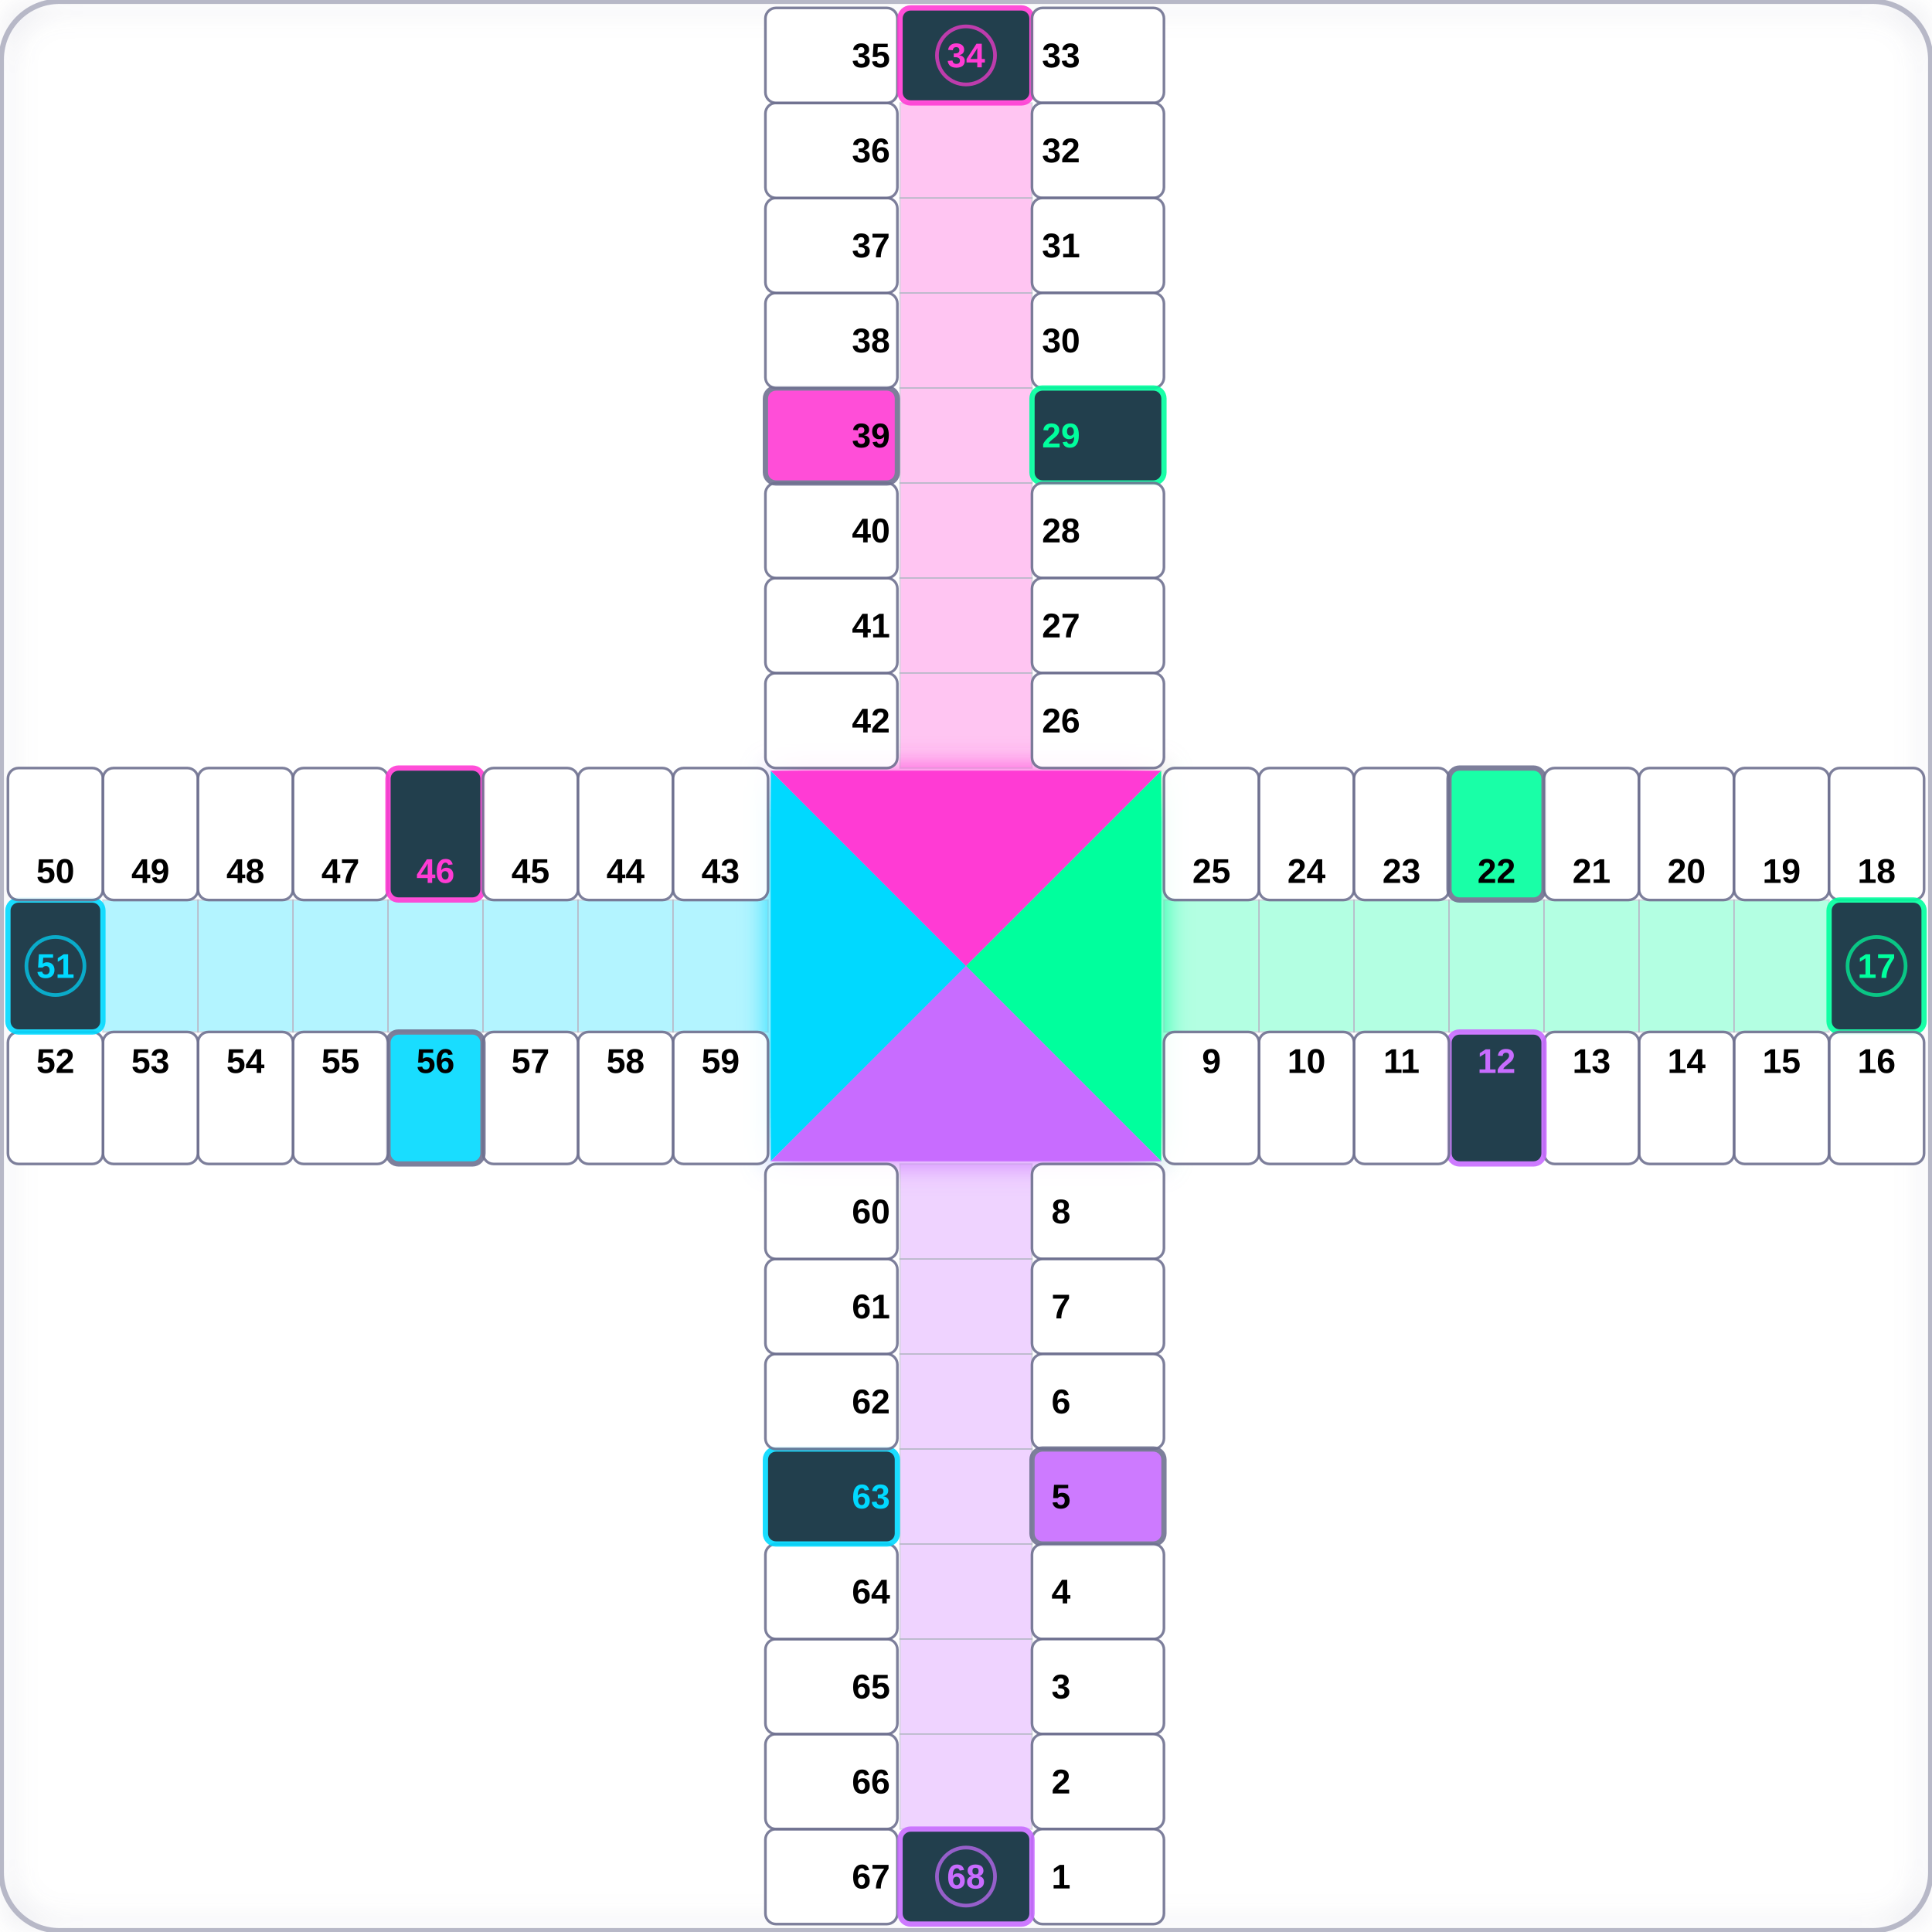
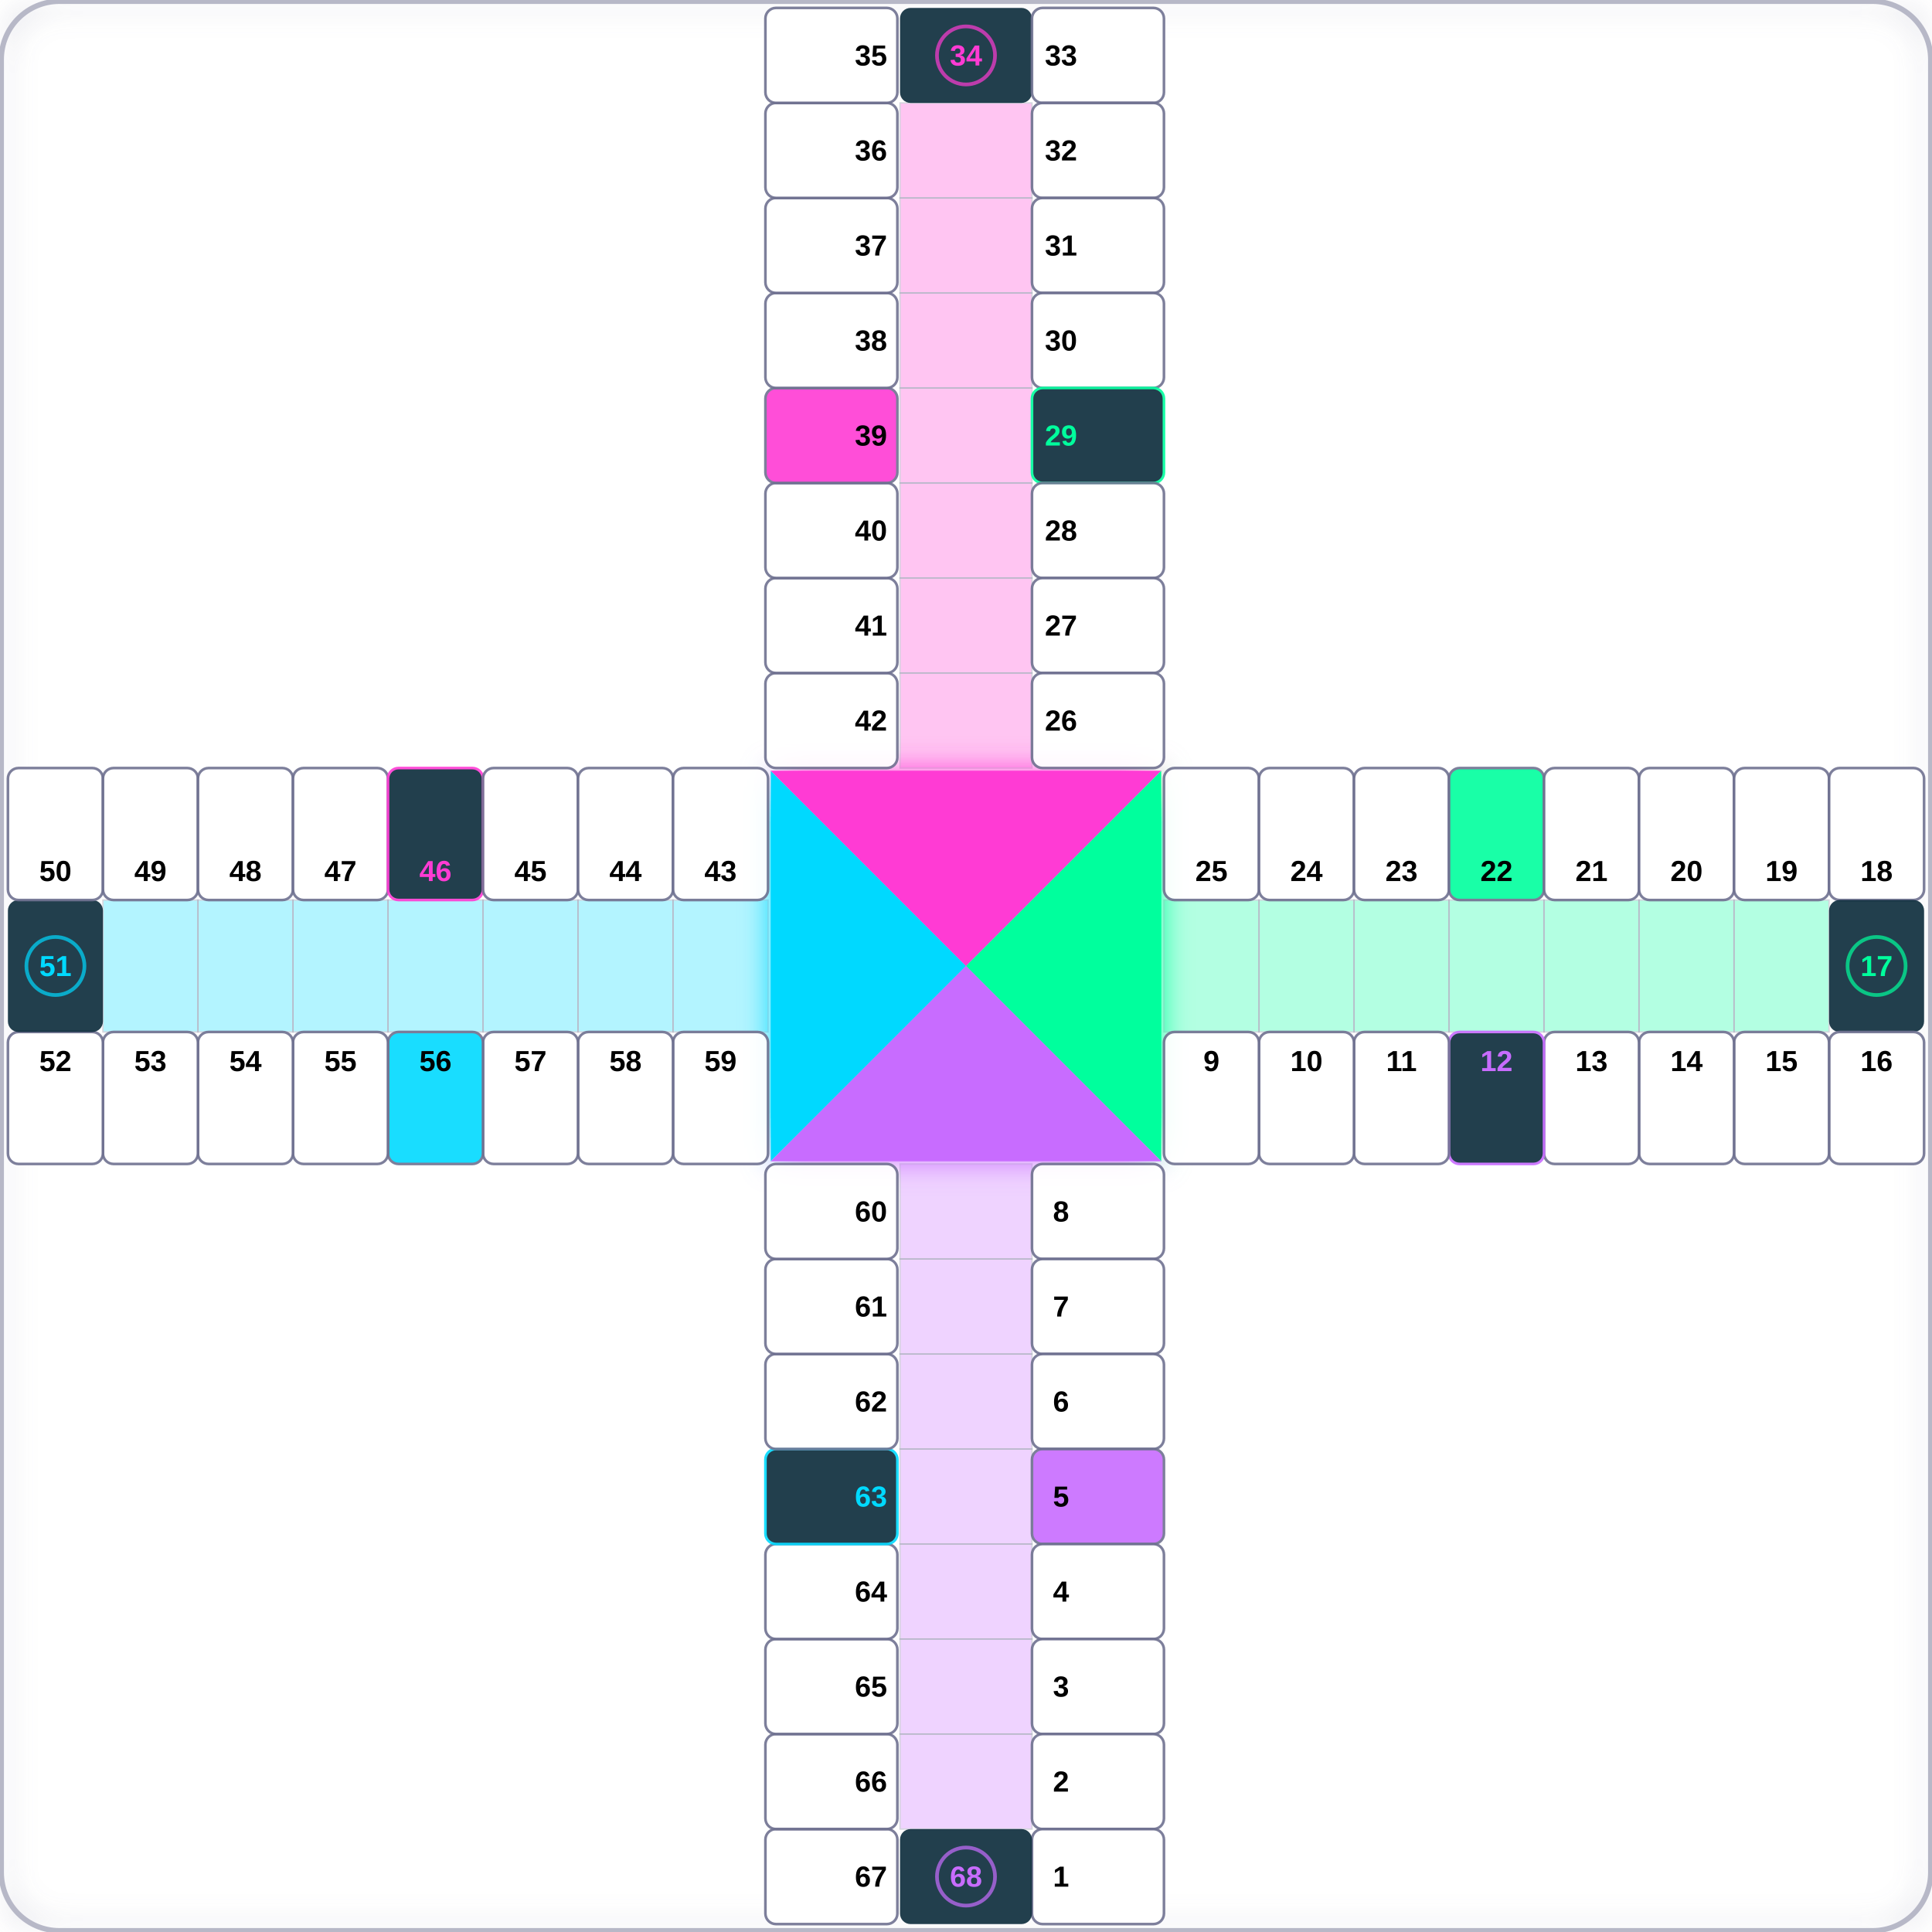
<svg xmlns="http://www.w3.org/2000/svg" viewBox="0 0 732 732" font-family="Arial, sans-serif">
  <defs>
    <radialGradient id="bg" cx="50%" cy="50%" r="75%">
      <stop offset="0%" stop-color="#101830" />
      <stop offset="100%" stop-color="#03060f" />
    </radialGradient>
    <linearGradient id="gPink" x1="0" y1="0" x2="1" y2="1">
      <stop offset="0%" stop-color="#ff3bd4" />
      <stop offset="100%" stop-color="#ff3bd4" />
    </linearGradient>
    <linearGradient id="gBlue" x1="0" y1="0" x2="1" y2="1">
      <stop offset="0%" stop-color="#00d9ff" />
      <stop offset="100%" stop-color="#00d9ff" />
    </linearGradient>
    <linearGradient id="gPurple" x1="0" y1="0" x2="1" y2="1">
      <stop offset="0%" stop-color="#c86cff" />
      <stop offset="100%" stop-color="#c86cff" />
    </linearGradient>
    <linearGradient id="gGreen" x1="0" y1="0" x2="1" y2="1">
      <stop offset="0%" stop-color="#00ff9d" />
      <stop offset="100%" stop-color="#00ff9d" />
    </linearGradient>
    <filter id="glow">
      <feGaussianBlur stdDeviation="5.5" result="b" />
      <feMerge>
        <feMergeNode in="b" />
        <feMergeNode in="SourceGraphic" />
      </feMerge>
    </filter>
  </defs>
  <rect x="0.5" y="0.5" width="731" height="731" rx="22" fill="none" stroke="#6f7190ff" stroke-width="2" opacity="0.5" filter="url(#glow)" />
  <rect x="341" y="657" width="50" height="36" fill="url(#gPurple)" opacity="0.3" stroke="#6f7190ff" stroke-width="0.5" />
  <rect x="341" y="621" width="50" height="36" fill="url(#gPurple)" opacity="0.3" stroke="#6f7190ff" stroke-width="0.5" />
  <rect x="341" y="585" width="50" height="36" fill="url(#gPurple)" opacity="0.3" stroke="#6f7190ff" stroke-width="0.5" />
  <rect x="341" y="549" width="50" height="36" fill="url(#gPurple)" opacity="0.3" stroke="#6f7190ff" stroke-width="0.5" />
  <rect x="341" y="513" width="50" height="36" fill="url(#gPurple)" opacity="0.3" stroke="#6f7190ff" stroke-width="0.5" />
  <rect x="341" y="477" width="50" height="36" fill="url(#gPurple)" opacity="0.3" stroke="#6f7190ff" stroke-width="0.5" />
  <rect x="341" y="441" width="50" height="36" fill="url(#gPurple)" opacity="0.3" stroke="#6f7190ff" stroke-width="0.5" />
  <rect x="39" y="341" width="36" height="50" fill="url(#gBlue)" opacity="0.3" stroke="#6f7190ff" stroke-width="0.5" />
  <rect x="75" y="341" width="36" height="50" fill="url(#gBlue)" opacity="0.3" stroke="#6f7190ff" stroke-width="0.5" />
  <rect x="111" y="341" width="36" height="50" fill="url(#gBlue)" opacity="0.3" stroke="#6f7190ff" stroke-width="0.5" />
  <rect x="147" y="341" width="36" height="50" fill="url(#gBlue)" opacity="0.3" stroke="#6f7190ff" stroke-width="0.5" />
  <rect x="183" y="341" width="36" height="50" fill="url(#gBlue)" opacity="0.3" stroke="#6f7190ff" stroke-width="0.5" />
  <rect x="219" y="341" width="36" height="50" fill="url(#gBlue)" opacity="0.3" stroke="#6f7190ff" stroke-width="0.5" />
  <rect x="255" y="341" width="36" height="50" fill="url(#gBlue)" opacity="0.3" stroke="#6f7190ff" stroke-width="0.5" />
  <rect x="341" y="39" width="50" height="36" fill="url(#gPink)" opacity="0.3" stroke="#6f7190ff" stroke-width="0.5" />
  <rect x="341" y="75" width="50" height="36" fill="url(#gPink)" opacity="0.3" stroke="#6f7190ff" stroke-width="0.5" />
  <rect x="341" y="111" width="50" height="36" fill="url(#gPink)" opacity="0.3" stroke="#6f7190ff" stroke-width="0.5" />
  <rect x="341" y="147" width="50" height="36" fill="url(#gPink)" opacity="0.3" stroke="#6f7190ff" stroke-width="0.5" />
  <rect x="341" y="183" width="50" height="36" fill="url(#gPink)" opacity="0.3" stroke="#6f7190ff" stroke-width="0.5" />
  <rect x="341" y="219" width="50" height="36" fill="url(#gPink)" opacity="0.3" stroke="#6f7190ff" stroke-width="0.5" />
  <rect x="341" y="255" width="50" height="36" fill="url(#gPink)" opacity="0.3" stroke="#6f7190ff" stroke-width="0.5" />
  <rect x="657" y="341" width="36" height="50" fill="url(#gGreen)" opacity="0.3" stroke="#6f7190ff" stroke-width="0.5" />
  <rect x="621" y="341" width="36" height="50" fill="url(#gGreen)" opacity="0.3" stroke="#6f7190ff" stroke-width="0.5" />
  <rect x="585" y="341" width="36" height="50" fill="url(#gGreen)" opacity="0.3" stroke="#6f7190ff" stroke-width="0.5" />
  <rect x="549" y="341" width="36" height="50" fill="url(#gGreen)" opacity="0.3" stroke="#6f7190ff" stroke-width="0.5" />
  <rect x="513" y="341" width="36" height="50" fill="url(#gGreen)" opacity="0.3" stroke="#6f7190ff" stroke-width="0.5" />
  <rect x="477" y="341" width="36" height="50" fill="url(#gGreen)" opacity="0.3" stroke="#6f7190ff" stroke-width="0.5" />
  <rect x="441" y="341" width="36" height="50" fill="url(#gGreen)" opacity="0.3" stroke="#6f7190ff" stroke-width="0.5" />
  <g filter="url(#glow)">
    <polygon points="292,292 366.0,366.0 292,440" fill="url(#gBlue)" />
    <polygon points="292,292 366.0,366.0 440,292" fill="url(#gPink)" />
    <polygon points="440,292 366.0,366.0 440,440" fill="url(#gGreen)" />
    <polygon points="292,440 366.0,366.0 440,440" fill="url(#gPurple)" />
  </g>
  <rect x="290" y="693" width="50" height="36" rx="4" fill="#ffffffff" stroke="#6f7190ff" stroke-width="1" opacity="0.9" />
-   <text x="330.0" y="711" font-size="13" font-weight="bold" fill="#000000ff" text-anchor="middle" dominant-baseline="central">67</text>
+   <text x="330.0" y="711" font-size="11" font-weight="bold" fill="#000000ff" text-anchor="middle" dominant-baseline="central">67</text>
  <rect x="290" y="657" width="50" height="36" rx="4" fill="#ffffffff" stroke="#6f7190ff" stroke-width="1" opacity="0.9" />
-   <text x="330.0" y="675" font-size="13" font-weight="bold" fill="#000000ff" text-anchor="middle" dominant-baseline="central">66</text>
+   <text x="330.0" y="675" font-size="11" font-weight="bold" fill="#000000ff" text-anchor="middle" dominant-baseline="central">66</text>
  <rect x="290" y="621" width="50" height="36" rx="4" fill="#ffffffff" stroke="#6f7190ff" stroke-width="1" opacity="0.9" />
-   <text x="330.0" y="639" font-size="13" font-weight="bold" fill="#000000ff" text-anchor="middle" dominant-baseline="central">65</text>
+   <text x="330.0" y="639" font-size="11" font-weight="bold" fill="#000000ff" text-anchor="middle" dominant-baseline="central">65</text>
  <rect x="290" y="585" width="50" height="36" rx="4" fill="#ffffffff" stroke="#6f7190ff" stroke-width="1" opacity="0.9" />
-   <text x="330.0" y="603" font-size="13" font-weight="bold" fill="#000000ff" text-anchor="middle" dominant-baseline="central">64</text>
-   <rect x="290" y="549" width="50" height="36" rx="4" fill="#0a2a3a" stroke="#00d9ff" stroke-width="2" opacity="0.9" />
-   <text x="330.0" y="567" font-size="13" font-weight="bold" fill="#00d9ff" text-anchor="middle" dominant-baseline="central">63</text>
+   <text x="330.0" y="603" font-size="11" font-weight="bold" fill="#000000ff" text-anchor="middle" dominant-baseline="central">64</text>
+   <rect x="290" y="549" width="50" height="36" rx="4" fill="#0a2a3a" stroke="#00d9ff" stroke-width="1" opacity="0.9" />
+   <text x="330.0" y="567" font-size="11" font-weight="bold" fill="#00d9ff" text-anchor="middle" dominant-baseline="central">63</text>
  <rect x="290" y="513" width="50" height="36" rx="4" fill="#ffffffff" stroke="#6f7190ff" stroke-width="1" opacity="0.9" />
-   <text x="330.0" y="531" font-size="13" font-weight="bold" fill="#000000ff" text-anchor="middle" dominant-baseline="central">62</text>
+   <text x="330.0" y="531" font-size="11" font-weight="bold" fill="#000000ff" text-anchor="middle" dominant-baseline="central">62</text>
  <rect x="290" y="477" width="50" height="36" rx="4" fill="#ffffffff" stroke="#6f7190ff" stroke-width="1" opacity="0.9" />
-   <text x="330.0" y="495" font-size="13" font-weight="bold" fill="#000000ff" text-anchor="middle" dominant-baseline="central">61</text>
+   <text x="330.0" y="495" font-size="11" font-weight="bold" fill="#000000ff" text-anchor="middle" dominant-baseline="central">61</text>
  <rect x="290" y="441" width="50" height="36" rx="4" fill="#ffffffff" stroke="#6f7190ff" stroke-width="1" opacity="0.9" />
-   <text x="330.0" y="459" font-size="13" font-weight="bold" fill="#000000ff" text-anchor="middle" dominant-baseline="central">60</text>
+   <text x="330.0" y="459" font-size="11" font-weight="bold" fill="#000000ff" text-anchor="middle" dominant-baseline="central">60</text>
  <rect x="255" y="391" width="36" height="50" rx="4" fill="#ffffffff" stroke="#6f7190ff" stroke-width="1" opacity="0.9" />
-   <text x="273" y="402.0" font-size="13" font-weight="bold" fill="#000000ff" text-anchor="middle" dominant-baseline="central">59</text>
+   <text x="273" y="402.0" font-size="11" font-weight="bold" fill="#000000ff" text-anchor="middle" dominant-baseline="central">59</text>
  <rect x="219" y="391" width="36" height="50" rx="4" fill="#ffffffff" stroke="#6f7190ff" stroke-width="1" opacity="0.9" />
-   <text x="237" y="402.0" font-size="13" font-weight="bold" fill="#000000ff" text-anchor="middle" dominant-baseline="central">58</text>
+   <text x="237" y="402.0" font-size="11" font-weight="bold" fill="#000000ff" text-anchor="middle" dominant-baseline="central">58</text>
  <rect x="183" y="391" width="36" height="50" rx="4" fill="#ffffffff" stroke="#6f7190ff" stroke-width="1" opacity="0.9" />
-   <text x="201" y="402.0" font-size="13" font-weight="bold" fill="#000000ff" text-anchor="middle" dominant-baseline="central">57</text>
-   <rect x="147" y="391" width="36" height="50" rx="4" fill="#00d9ff" stroke="#6f7190ff" stroke-width="2" opacity="0.9" />
-   <text x="165" y="402.0" font-size="13" font-weight="bold" fill="#000000ff" text-anchor="middle" dominant-baseline="central">56</text>
+   <text x="201" y="402.0" font-size="11" font-weight="bold" fill="#000000ff" text-anchor="middle" dominant-baseline="central">57</text>
+   <rect x="147" y="391" width="36" height="50" rx="4" fill="#00d9ff" stroke="#6f7190ff" stroke-width="1" opacity="0.9" />
+   <text x="165" y="402.0" font-size="11" font-weight="bold" fill="#000000ff" text-anchor="middle" dominant-baseline="central">56</text>
  <rect x="111" y="391" width="36" height="50" rx="4" fill="#ffffffff" stroke="#6f7190ff" stroke-width="1" opacity="0.9" />
-   <text x="129" y="402.0" font-size="13" font-weight="bold" fill="#000000ff" text-anchor="middle" dominant-baseline="central">55</text>
+   <text x="129" y="402.0" font-size="11" font-weight="bold" fill="#000000ff" text-anchor="middle" dominant-baseline="central">55</text>
  <rect x="75" y="391" width="36" height="50" rx="4" fill="#ffffffff" stroke="#6f7190ff" stroke-width="1" opacity="0.9" />
-   <text x="93" y="402.0" font-size="13" font-weight="bold" fill="#000000ff" text-anchor="middle" dominant-baseline="central">54</text>
+   <text x="93" y="402.0" font-size="11" font-weight="bold" fill="#000000ff" text-anchor="middle" dominant-baseline="central">54</text>
  <rect x="39" y="391" width="36" height="50" rx="4" fill="#ffffffff" stroke="#6f7190ff" stroke-width="1" opacity="0.9" />
-   <text x="57" y="402.0" font-size="13" font-weight="bold" fill="#000000ff" text-anchor="middle" dominant-baseline="central">53</text>
+   <text x="57" y="402.0" font-size="11" font-weight="bold" fill="#000000ff" text-anchor="middle" dominant-baseline="central">53</text>
  <rect x="3" y="391" width="36" height="50" rx="4" fill="#ffffffff" stroke="#6f7190ff" stroke-width="1" opacity="0.9" />
-   <text x="21" y="402.0" font-size="13" font-weight="bold" fill="#000000ff" text-anchor="middle" dominant-baseline="central">52</text>
-   <rect x="3" y="341" width="36" height="50" rx="4" fill="#0a2a3a" stroke="#00d9ff" stroke-width="2" opacity="0.9" />
+   <text x="21" y="402.0" font-size="11" font-weight="bold" fill="#000000ff" text-anchor="middle" dominant-baseline="central">52</text>
+   <rect x="3" y="341" width="36" height="50" rx="4" fill="#0a2a3a" opacity="0.9" />
  <circle cx="21" cy="366.0" r="11" fill="none" stroke="#00d9ff" stroke-width="1.4" opacity="0.7" />
-   <text x="21" y="366.0" font-size="13" font-weight="bold" fill="#00d9ff" text-anchor="middle" dominant-baseline="central">51</text>
+   <text x="21" y="366.0" font-size="11" font-weight="bold" fill="#00d9ff" text-anchor="middle" dominant-baseline="central">51</text>
  <rect x="3" y="291" width="36" height="50" rx="4" fill="#ffffffff" stroke="#6f7190ff" stroke-width="1" opacity="0.9" />
-   <text x="21" y="330.0" font-size="13" font-weight="bold" fill="#000000ff" text-anchor="middle" dominant-baseline="central">50</text>
+   <text x="21" y="330.0" font-size="11" font-weight="bold" fill="#000000ff" text-anchor="middle" dominant-baseline="central">50</text>
  <rect x="39" y="291" width="36" height="50" rx="4" fill="#ffffffff" stroke="#6f7190ff" stroke-width="1" opacity="0.9" />
-   <text x="57" y="330.0" font-size="13" font-weight="bold" fill="#000000ff" text-anchor="middle" dominant-baseline="central">49</text>
+   <text x="57" y="330.0" font-size="11" font-weight="bold" fill="#000000ff" text-anchor="middle" dominant-baseline="central">49</text>
  <rect x="75" y="291" width="36" height="50" rx="4" fill="#ffffffff" stroke="#6f7190ff" stroke-width="1" opacity="0.9" />
-   <text x="93" y="330.0" font-size="13" font-weight="bold" fill="#000000ff" text-anchor="middle" dominant-baseline="central">48</text>
+   <text x="93" y="330.0" font-size="11" font-weight="bold" fill="#000000ff" text-anchor="middle" dominant-baseline="central">48</text>
  <rect x="111" y="291" width="36" height="50" rx="4" fill="#ffffffff" stroke="#6f7190ff" stroke-width="1" opacity="0.9" />
-   <text x="129" y="330.0" font-size="13" font-weight="bold" fill="#000000ff" text-anchor="middle" dominant-baseline="central">47</text>
-   <rect x="147" y="291" width="36" height="50" rx="4" fill="#0a2a3a" stroke="#ff3bd4" stroke-width="2" opacity="0.9" />
-   <text x="165" y="330.0" font-size="13" font-weight="bold" fill="#ff3bd4" text-anchor="middle" dominant-baseline="central">46</text>
+   <text x="129" y="330.0" font-size="11" font-weight="bold" fill="#000000ff" text-anchor="middle" dominant-baseline="central">47</text>
+   <rect x="147" y="291" width="36" height="50" rx="4" fill="#0a2a3a" stroke="#ff3bd4" stroke-width="1" opacity="0.9" />
+   <text x="165" y="330.0" font-size="11" font-weight="bold" fill="#ff3bd4" text-anchor="middle" dominant-baseline="central">46</text>
  <rect x="183" y="291" width="36" height="50" rx="4" fill="#ffffffff" stroke="#6f7190ff" stroke-width="1" opacity="0.9" />
-   <text x="201" y="330.0" font-size="13" font-weight="bold" fill="#000000ff" text-anchor="middle" dominant-baseline="central">45</text>
+   <text x="201" y="330.0" font-size="11" font-weight="bold" fill="#000000ff" text-anchor="middle" dominant-baseline="central">45</text>
  <rect x="219" y="291" width="36" height="50" rx="4" fill="#ffffffff" stroke="#6f7190ff" stroke-width="1" opacity="0.9" />
-   <text x="237" y="330.0" font-size="13" font-weight="bold" fill="#000000ff" text-anchor="middle" dominant-baseline="central">44</text>
+   <text x="237" y="330.0" font-size="11" font-weight="bold" fill="#000000ff" text-anchor="middle" dominant-baseline="central">44</text>
  <rect x="255" y="291" width="36" height="50" rx="4" fill="#ffffffff" stroke="#6f7190ff" stroke-width="1" opacity="0.9" />
-   <text x="273" y="330.0" font-size="13" font-weight="bold" fill="#000000ff" text-anchor="middle" dominant-baseline="central">43</text>
+   <text x="273" y="330.0" font-size="11" font-weight="bold" fill="#000000ff" text-anchor="middle" dominant-baseline="central">43</text>
  <rect x="290" y="255" width="50" height="36" rx="4" fill="#ffffffff" stroke="#6f7190ff" stroke-width="1" opacity="0.9" />
-   <text x="330.0" y="273" font-size="13" font-weight="bold" fill="#000000ff" text-anchor="middle" dominant-baseline="central">42</text>
+   <text x="330.0" y="273" font-size="11" font-weight="bold" fill="#000000ff" text-anchor="middle" dominant-baseline="central">42</text>
  <rect x="290" y="219" width="50" height="36" rx="4" fill="#ffffffff" stroke="#6f7190ff" stroke-width="1" opacity="0.9" />
-   <text x="330.0" y="237" font-size="13" font-weight="bold" fill="#000000ff" text-anchor="middle" dominant-baseline="central">41</text>
+   <text x="330.0" y="237" font-size="11" font-weight="bold" fill="#000000ff" text-anchor="middle" dominant-baseline="central">41</text>
  <rect x="290" y="183" width="50" height="36" rx="4" fill="#ffffffff" stroke="#6f7190ff" stroke-width="1" opacity="0.9" />
-   <text x="330.0" y="201" font-size="13" font-weight="bold" fill="#000000ff" text-anchor="middle" dominant-baseline="central">40</text>
-   <rect x="290" y="147" width="50" height="36" rx="4" fill="#ff3bd4" stroke="#6f7190ff" stroke-width="2" opacity="0.9" />
-   <text x="330.0" y="165" font-size="13" font-weight="bold" fill="#000000ff" text-anchor="middle" dominant-baseline="central">39</text>
+   <text x="330.0" y="201" font-size="11" font-weight="bold" fill="#000000ff" text-anchor="middle" dominant-baseline="central">40</text>
+   <rect x="290" y="147" width="50" height="36" rx="4" fill="#ff3bd4" stroke="#6f7190ff" stroke-width="1" opacity="0.9" />
+   <text x="330.0" y="165" font-size="11" font-weight="bold" fill="#000000ff" text-anchor="middle" dominant-baseline="central">39</text>
  <rect x="290" y="111" width="50" height="36" rx="4" fill="#ffffffff" stroke="#6f7190ff" stroke-width="1" opacity="0.9" />
-   <text x="330.0" y="129" font-size="13" font-weight="bold" fill="#000000ff" text-anchor="middle" dominant-baseline="central">38</text>
+   <text x="330.0" y="129" font-size="11" font-weight="bold" fill="#000000ff" text-anchor="middle" dominant-baseline="central">38</text>
  <rect x="290" y="75" width="50" height="36" rx="4" fill="#ffffffff" stroke="#6f7190ff" stroke-width="1" opacity="0.9" />
-   <text x="330.0" y="93" font-size="13" font-weight="bold" fill="#000000ff" text-anchor="middle" dominant-baseline="central">37</text>
+   <text x="330.0" y="93" font-size="11" font-weight="bold" fill="#000000ff" text-anchor="middle" dominant-baseline="central">37</text>
  <rect x="290" y="39" width="50" height="36" rx="4" fill="#ffffffff" stroke="#6f7190ff" stroke-width="1" opacity="0.9" />
-   <text x="330.0" y="57" font-size="13" font-weight="bold" fill="#000000ff" text-anchor="middle" dominant-baseline="central">36</text>
+   <text x="330.0" y="57" font-size="11" font-weight="bold" fill="#000000ff" text-anchor="middle" dominant-baseline="central">36</text>
  <rect x="290" y="3" width="50" height="36" rx="4" fill="#ffffffff" stroke="#6f7190ff" stroke-width="1" opacity="0.9" />
-   <text x="330.0" y="21" font-size="13" font-weight="bold" fill="#000000ff" text-anchor="middle" dominant-baseline="central">35</text>
-   <rect x="341" y="3" width="50" height="36" rx="4" fill="#0a2a3a" stroke="#ff3bd4" stroke-width="2" opacity="0.9" />
+   <text x="330.0" y="21" font-size="11" font-weight="bold" fill="#000000ff" text-anchor="middle" dominant-baseline="central">35</text>
+   <rect x="341" y="3" width="50" height="36" rx="4" fill="#0a2a3a" opacity="0.9" />
  <circle cx="366.0" cy="21" r="11" fill="none" stroke="#ff3bd4" stroke-width="1.4" opacity="0.7" />
-   <text x="366.0" y="21" font-size="13" font-weight="bold" fill="#ff3bd4" text-anchor="middle" dominant-baseline="central">34</text>
+   <text x="366.0" y="21" font-size="11" font-weight="bold" fill="#ff3bd4" text-anchor="middle" dominant-baseline="central">34</text>
  <rect x="391" y="3" width="50" height="36" rx="4" fill="#ffffffff" stroke="#6f7190ff" stroke-width="1" opacity="0.9" />
-   <text x="402.0" y="21" font-size="13" font-weight="bold" fill="#000000ff" text-anchor="middle" dominant-baseline="central">33</text>
+   <text x="402.0" y="21" font-size="11" font-weight="bold" fill="#000000ff" text-anchor="middle" dominant-baseline="central">33</text>
  <rect x="391" y="39" width="50" height="36" rx="4" fill="#ffffffff" stroke="#6f7190ff" stroke-width="1" opacity="0.9" />
-   <text x="402.0" y="57" font-size="13" font-weight="bold" fill="#000000ff" text-anchor="middle" dominant-baseline="central">32</text>
+   <text x="402.0" y="57" font-size="11" font-weight="bold" fill="#000000ff" text-anchor="middle" dominant-baseline="central">32</text>
  <rect x="391" y="75" width="50" height="36" rx="4" fill="#ffffffff" stroke="#6f7190ff" stroke-width="1" opacity="0.9" />
-   <text x="402.0" y="93" font-size="13" font-weight="bold" fill="#000000ff" text-anchor="middle" dominant-baseline="central">31</text>
+   <text x="402.0" y="93" font-size="11" font-weight="bold" fill="#000000ff" text-anchor="middle" dominant-baseline="central">31</text>
  <rect x="391" y="111" width="50" height="36" rx="4" fill="#ffffffff" stroke="#6f7190ff" stroke-width="1" opacity="0.9" />
-   <text x="402.0" y="129" font-size="13" font-weight="bold" fill="#000000ff" text-anchor="middle" dominant-baseline="central">30</text>
-   <rect x="391" y="147" width="50" height="36" rx="4" fill="#0a2a3a" stroke="#00ff9d" stroke-width="2" opacity="0.9" />
-   <text x="402.0" y="165" font-size="13" font-weight="bold" fill="#00ff9d" text-anchor="middle" dominant-baseline="central">29</text>
+   <text x="402.0" y="129" font-size="11" font-weight="bold" fill="#000000ff" text-anchor="middle" dominant-baseline="central">30</text>
+   <rect x="391" y="147" width="50" height="36" rx="4" fill="#0a2a3a" stroke="#00ff9d" stroke-width="1" opacity="0.9" />
+   <text x="402.0" y="165" font-size="11" font-weight="bold" fill="#00ff9d" text-anchor="middle" dominant-baseline="central">29</text>
  <rect x="391" y="183" width="50" height="36" rx="4" fill="#ffffffff" stroke="#6f7190ff" stroke-width="1" opacity="0.9" />
-   <text x="402.0" y="201" font-size="13" font-weight="bold" fill="#000000ff" text-anchor="middle" dominant-baseline="central">28</text>
+   <text x="402.0" y="201" font-size="11" font-weight="bold" fill="#000000ff" text-anchor="middle" dominant-baseline="central">28</text>
  <rect x="391" y="219" width="50" height="36" rx="4" fill="#ffffffff" stroke="#6f7190ff" stroke-width="1" opacity="0.9" />
-   <text x="402.0" y="237" font-size="13" font-weight="bold" fill="#000000ff" text-anchor="middle" dominant-baseline="central">27</text>
+   <text x="402.0" y="237" font-size="11" font-weight="bold" fill="#000000ff" text-anchor="middle" dominant-baseline="central">27</text>
  <rect x="391" y="255" width="50" height="36" rx="4" fill="#ffffffff" stroke="#6f7190ff" stroke-width="1" opacity="0.9" />
-   <text x="402.0" y="273" font-size="13" font-weight="bold" fill="#000000ff" text-anchor="middle" dominant-baseline="central">26</text>
+   <text x="402.0" y="273" font-size="11" font-weight="bold" fill="#000000ff" text-anchor="middle" dominant-baseline="central">26</text>
  <rect x="441" y="291" width="36" height="50" rx="4" fill="#ffffffff" stroke="#6f7190ff" stroke-width="1" opacity="0.9" />
-   <text x="459" y="330.0" font-size="13" font-weight="bold" fill="#000000ff" text-anchor="middle" dominant-baseline="central">25</text>
+   <text x="459" y="330.0" font-size="11" font-weight="bold" fill="#000000ff" text-anchor="middle" dominant-baseline="central">25</text>
  <rect x="477" y="291" width="36" height="50" rx="4" fill="#ffffffff" stroke="#6f7190ff" stroke-width="1" opacity="0.9" />
-   <text x="495" y="330.0" font-size="13" font-weight="bold" fill="#000000ff" text-anchor="middle" dominant-baseline="central">24</text>
+   <text x="495" y="330.0" font-size="11" font-weight="bold" fill="#000000ff" text-anchor="middle" dominant-baseline="central">24</text>
  <rect x="513" y="291" width="36" height="50" rx="4" fill="#ffffffff" stroke="#6f7190ff" stroke-width="1" opacity="0.9" />
-   <text x="531" y="330.0" font-size="13" font-weight="bold" fill="#000000ff" text-anchor="middle" dominant-baseline="central">23</text>
-   <rect x="549" y="291" width="36" height="50" rx="4" fill="#00ff9d" stroke="#6f7190ff" stroke-width="2" opacity="0.9" />
-   <text x="567" y="330.0" font-size="13" font-weight="bold" fill="#000000ff" text-anchor="middle" dominant-baseline="central">22</text>
+   <text x="531" y="330.0" font-size="11" font-weight="bold" fill="#000000ff" text-anchor="middle" dominant-baseline="central">23</text>
+   <rect x="549" y="291" width="36" height="50" rx="4" fill="#00ff9d" stroke="#6f7190ff" stroke-width="1" opacity="0.9" />
+   <text x="567" y="330.0" font-size="11" font-weight="bold" fill="#000000ff" text-anchor="middle" dominant-baseline="central">22</text>
  <rect x="585" y="291" width="36" height="50" rx="4" fill="#ffffffff" stroke="#6f7190ff" stroke-width="1" opacity="0.9" />
-   <text x="603" y="330.0" font-size="13" font-weight="bold" fill="#000000ff" text-anchor="middle" dominant-baseline="central">21</text>
+   <text x="603" y="330.0" font-size="11" font-weight="bold" fill="#000000ff" text-anchor="middle" dominant-baseline="central">21</text>
  <rect x="621" y="291" width="36" height="50" rx="4" fill="#ffffffff" stroke="#6f7190ff" stroke-width="1" opacity="0.9" />
-   <text x="639" y="330.0" font-size="13" font-weight="bold" fill="#000000ff" text-anchor="middle" dominant-baseline="central">20</text>
+   <text x="639" y="330.0" font-size="11" font-weight="bold" fill="#000000ff" text-anchor="middle" dominant-baseline="central">20</text>
  <rect x="657" y="291" width="36" height="50" rx="4" fill="#ffffffff" stroke="#6f7190ff" stroke-width="1" opacity="0.9" />
-   <text x="675" y="330.0" font-size="13" font-weight="bold" fill="#000000ff" text-anchor="middle" dominant-baseline="central">19</text>
+   <text x="675" y="330.0" font-size="11" font-weight="bold" fill="#000000ff" text-anchor="middle" dominant-baseline="central">19</text>
  <rect x="693" y="291" width="36" height="50" rx="4" fill="#ffffffff" stroke="#6f7190ff" stroke-width="1" opacity="0.9" />
-   <text x="711" y="330.0" font-size="13" font-weight="bold" fill="#000000ff" text-anchor="middle" dominant-baseline="central">18</text>
-   <rect x="693" y="341" width="36" height="50" rx="4" fill="#0a2a3a" stroke="#00ff9d" stroke-width="2" opacity="0.9" />
+   <text x="711" y="330.0" font-size="11" font-weight="bold" fill="#000000ff" text-anchor="middle" dominant-baseline="central">18</text>
+   <rect x="693" y="341" width="36" height="50" rx="4" fill="#0a2a3a" opacity="0.9" />
  <circle cx="711" cy="366.0" r="11" fill="none" stroke="#00ff9d" stroke-width="1.4" opacity="0.7" />
-   <text x="711" y="366.0" font-size="13" font-weight="bold" fill="#00ff9d" text-anchor="middle" dominant-baseline="central">17</text>
+   <text x="711" y="366.0" font-size="11" font-weight="bold" fill="#00ff9d" text-anchor="middle" dominant-baseline="central">17</text>
  <rect x="693" y="391" width="36" height="50" rx="4" fill="#ffffffff" stroke="#6f7190ff" stroke-width="1" opacity="0.9" />
-   <text x="711" y="402.0" font-size="13" font-weight="bold" fill="#000000ff" text-anchor="middle" dominant-baseline="central">16</text>
+   <text x="711" y="402.0" font-size="11" font-weight="bold" fill="#000000ff" text-anchor="middle" dominant-baseline="central">16</text>
  <rect x="657" y="391" width="36" height="50" rx="4" fill="#ffffffff" stroke="#6f7190ff" stroke-width="1" opacity="0.9" />
-   <text x="675" y="402.0" font-size="13" font-weight="bold" fill="#000000ff" text-anchor="middle" dominant-baseline="central">15</text>
+   <text x="675" y="402.0" font-size="11" font-weight="bold" fill="#000000ff" text-anchor="middle" dominant-baseline="central">15</text>
  <rect x="621" y="391" width="36" height="50" rx="4" fill="#ffffffff" stroke="#6f7190ff" stroke-width="1" opacity="0.9" />
-   <text x="639" y="402.0" font-size="13" font-weight="bold" fill="#000000ff" text-anchor="middle" dominant-baseline="central">14</text>
+   <text x="639" y="402.0" font-size="11" font-weight="bold" fill="#000000ff" text-anchor="middle" dominant-baseline="central">14</text>
  <rect x="585" y="391" width="36" height="50" rx="4" fill="#ffffffff" stroke="#6f7190ff" stroke-width="1" opacity="0.9" />
-   <text x="603" y="402.0" font-size="13" font-weight="bold" fill="#000000ff" text-anchor="middle" dominant-baseline="central">13</text>
-   <rect x="549" y="391" width="36" height="50" rx="4" fill="#0a2a3a" stroke="#c86cff" stroke-width="2" opacity="0.9" />
-   <text x="567" y="402.0" font-size="13" font-weight="bold" fill="#c86cff" text-anchor="middle" dominant-baseline="central">12</text>
+   <text x="603" y="402.0" font-size="11" font-weight="bold" fill="#000000ff" text-anchor="middle" dominant-baseline="central">13</text>
+   <rect x="549" y="391" width="36" height="50" rx="4" fill="#0a2a3a" stroke="#c86cff" stroke-width="1" opacity="0.9" />
+   <text x="567" y="402.0" font-size="11" font-weight="bold" fill="#c86cff" text-anchor="middle" dominant-baseline="central">12</text>
  <rect x="513" y="391" width="36" height="50" rx="4" fill="#ffffffff" stroke="#6f7190ff" stroke-width="1" opacity="0.9" />
-   <text x="531" y="402.0" font-size="13" font-weight="bold" fill="#000000ff" text-anchor="middle" dominant-baseline="central">11</text>
+   <text x="531" y="402.0" font-size="11" font-weight="bold" fill="#000000ff" text-anchor="middle" dominant-baseline="central">11</text>
  <rect x="477" y="391" width="36" height="50" rx="4" fill="#ffffffff" stroke="#6f7190ff" stroke-width="1" opacity="0.9" />
-   <text x="495" y="402.0" font-size="13" font-weight="bold" fill="#000000ff" text-anchor="middle" dominant-baseline="central">10</text>
+   <text x="495" y="402.0" font-size="11" font-weight="bold" fill="#000000ff" text-anchor="middle" dominant-baseline="central">10</text>
  <rect x="441" y="391" width="36" height="50" rx="4" fill="#ffffffff" stroke="#6f7190ff" stroke-width="1" opacity="0.9" />
-   <text x="459" y="402.0" font-size="13" font-weight="bold" fill="#000000ff" text-anchor="middle" dominant-baseline="central">9</text>
+   <text x="459" y="402.0" font-size="11" font-weight="bold" fill="#000000ff" text-anchor="middle" dominant-baseline="central">9</text>
  <rect x="391" y="441" width="50" height="36" rx="4" fill="#ffffffff" stroke="#6f7190ff" stroke-width="1" opacity="0.9" />
-   <text x="402.0" y="459" font-size="13" font-weight="bold" fill="#000000ff" text-anchor="middle" dominant-baseline="central">8</text>
+   <text x="402.0" y="459" font-size="11" font-weight="bold" fill="#000000ff" text-anchor="middle" dominant-baseline="central">8</text>
  <rect x="391" y="477" width="50" height="36" rx="4" fill="#ffffffff" stroke="#6f7190ff" stroke-width="1" opacity="0.9" />
-   <text x="402.0" y="495" font-size="13" font-weight="bold" fill="#000000ff" text-anchor="middle" dominant-baseline="central">7</text>
+   <text x="402.0" y="495" font-size="11" font-weight="bold" fill="#000000ff" text-anchor="middle" dominant-baseline="central">7</text>
  <rect x="391" y="513" width="50" height="36" rx="4" fill="#ffffffff" stroke="#6f7190ff" stroke-width="1" opacity="0.9" />
-   <text x="402.0" y="531" font-size="13" font-weight="bold" fill="#000000ff" text-anchor="middle" dominant-baseline="central">6</text>
-   <rect x="391" y="549" width="50" height="36" rx="4" fill="#c86cff" stroke="#6f7190ff" stroke-width="2" opacity="0.9" />
-   <text x="402.0" y="567" font-size="13" font-weight="bold" fill="#000000ff" text-anchor="middle" dominant-baseline="central">5</text>
+   <text x="402.0" y="531" font-size="11" font-weight="bold" fill="#000000ff" text-anchor="middle" dominant-baseline="central">6</text>
+   <rect x="391" y="549" width="50" height="36" rx="4" fill="#c86cff" stroke="#6f7190ff" stroke-width="1" opacity="0.9" />
+   <text x="402.0" y="567" font-size="11" font-weight="bold" fill="#000000ff" text-anchor="middle" dominant-baseline="central">5</text>
  <rect x="391" y="585" width="50" height="36" rx="4" fill="#ffffffff" stroke="#6f7190ff" stroke-width="1" opacity="0.9" />
-   <text x="402.0" y="603" font-size="13" font-weight="bold" fill="#000000ff" text-anchor="middle" dominant-baseline="central">4</text>
+   <text x="402.0" y="603" font-size="11" font-weight="bold" fill="#000000ff" text-anchor="middle" dominant-baseline="central">4</text>
  <rect x="391" y="621" width="50" height="36" rx="4" fill="#ffffffff" stroke="#6f7190ff" stroke-width="1" opacity="0.9" />
-   <text x="402.0" y="639" font-size="13" font-weight="bold" fill="#000000ff" text-anchor="middle" dominant-baseline="central">3</text>
+   <text x="402.0" y="639" font-size="11" font-weight="bold" fill="#000000ff" text-anchor="middle" dominant-baseline="central">3</text>
  <rect x="391" y="657" width="50" height="36" rx="4" fill="#ffffffff" stroke="#6f7190ff" stroke-width="1" opacity="0.9" />
-   <text x="402.0" y="675" font-size="13" font-weight="bold" fill="#000000ff" text-anchor="middle" dominant-baseline="central">2</text>
+   <text x="402.0" y="675" font-size="11" font-weight="bold" fill="#000000ff" text-anchor="middle" dominant-baseline="central">2</text>
  <rect x="391" y="693" width="50" height="36" rx="4" fill="#ffffffff" stroke="#6f7190ff" stroke-width="1" opacity="0.9" />
-   <text x="402.0" y="711" font-size="13" font-weight="bold" fill="#000000ff" text-anchor="middle" dominant-baseline="central">1</text>
-   <rect x="341" y="693" width="50" height="36" rx="4" fill="#0a2a3a" stroke="#c86cff" stroke-width="2" opacity="0.9" />
+   <text x="402.0" y="711" font-size="11" font-weight="bold" fill="#000000ff" text-anchor="middle" dominant-baseline="central">1</text>
+   <rect x="341" y="693" width="50" height="36" rx="4" fill="#0a2a3a" opacity="0.9" />
  <circle cx="366.0" cy="711" r="11" fill="none" stroke="#c86cff" stroke-width="1.4" opacity="0.7" />
-   <text x="366.0" y="711" font-size="13" font-weight="bold" fill="#c86cff" text-anchor="middle" dominant-baseline="central">68</text>
+   <text x="366.0" y="711" font-size="11" font-weight="bold" fill="#c86cff" text-anchor="middle" dominant-baseline="central">68</text>
</svg>
